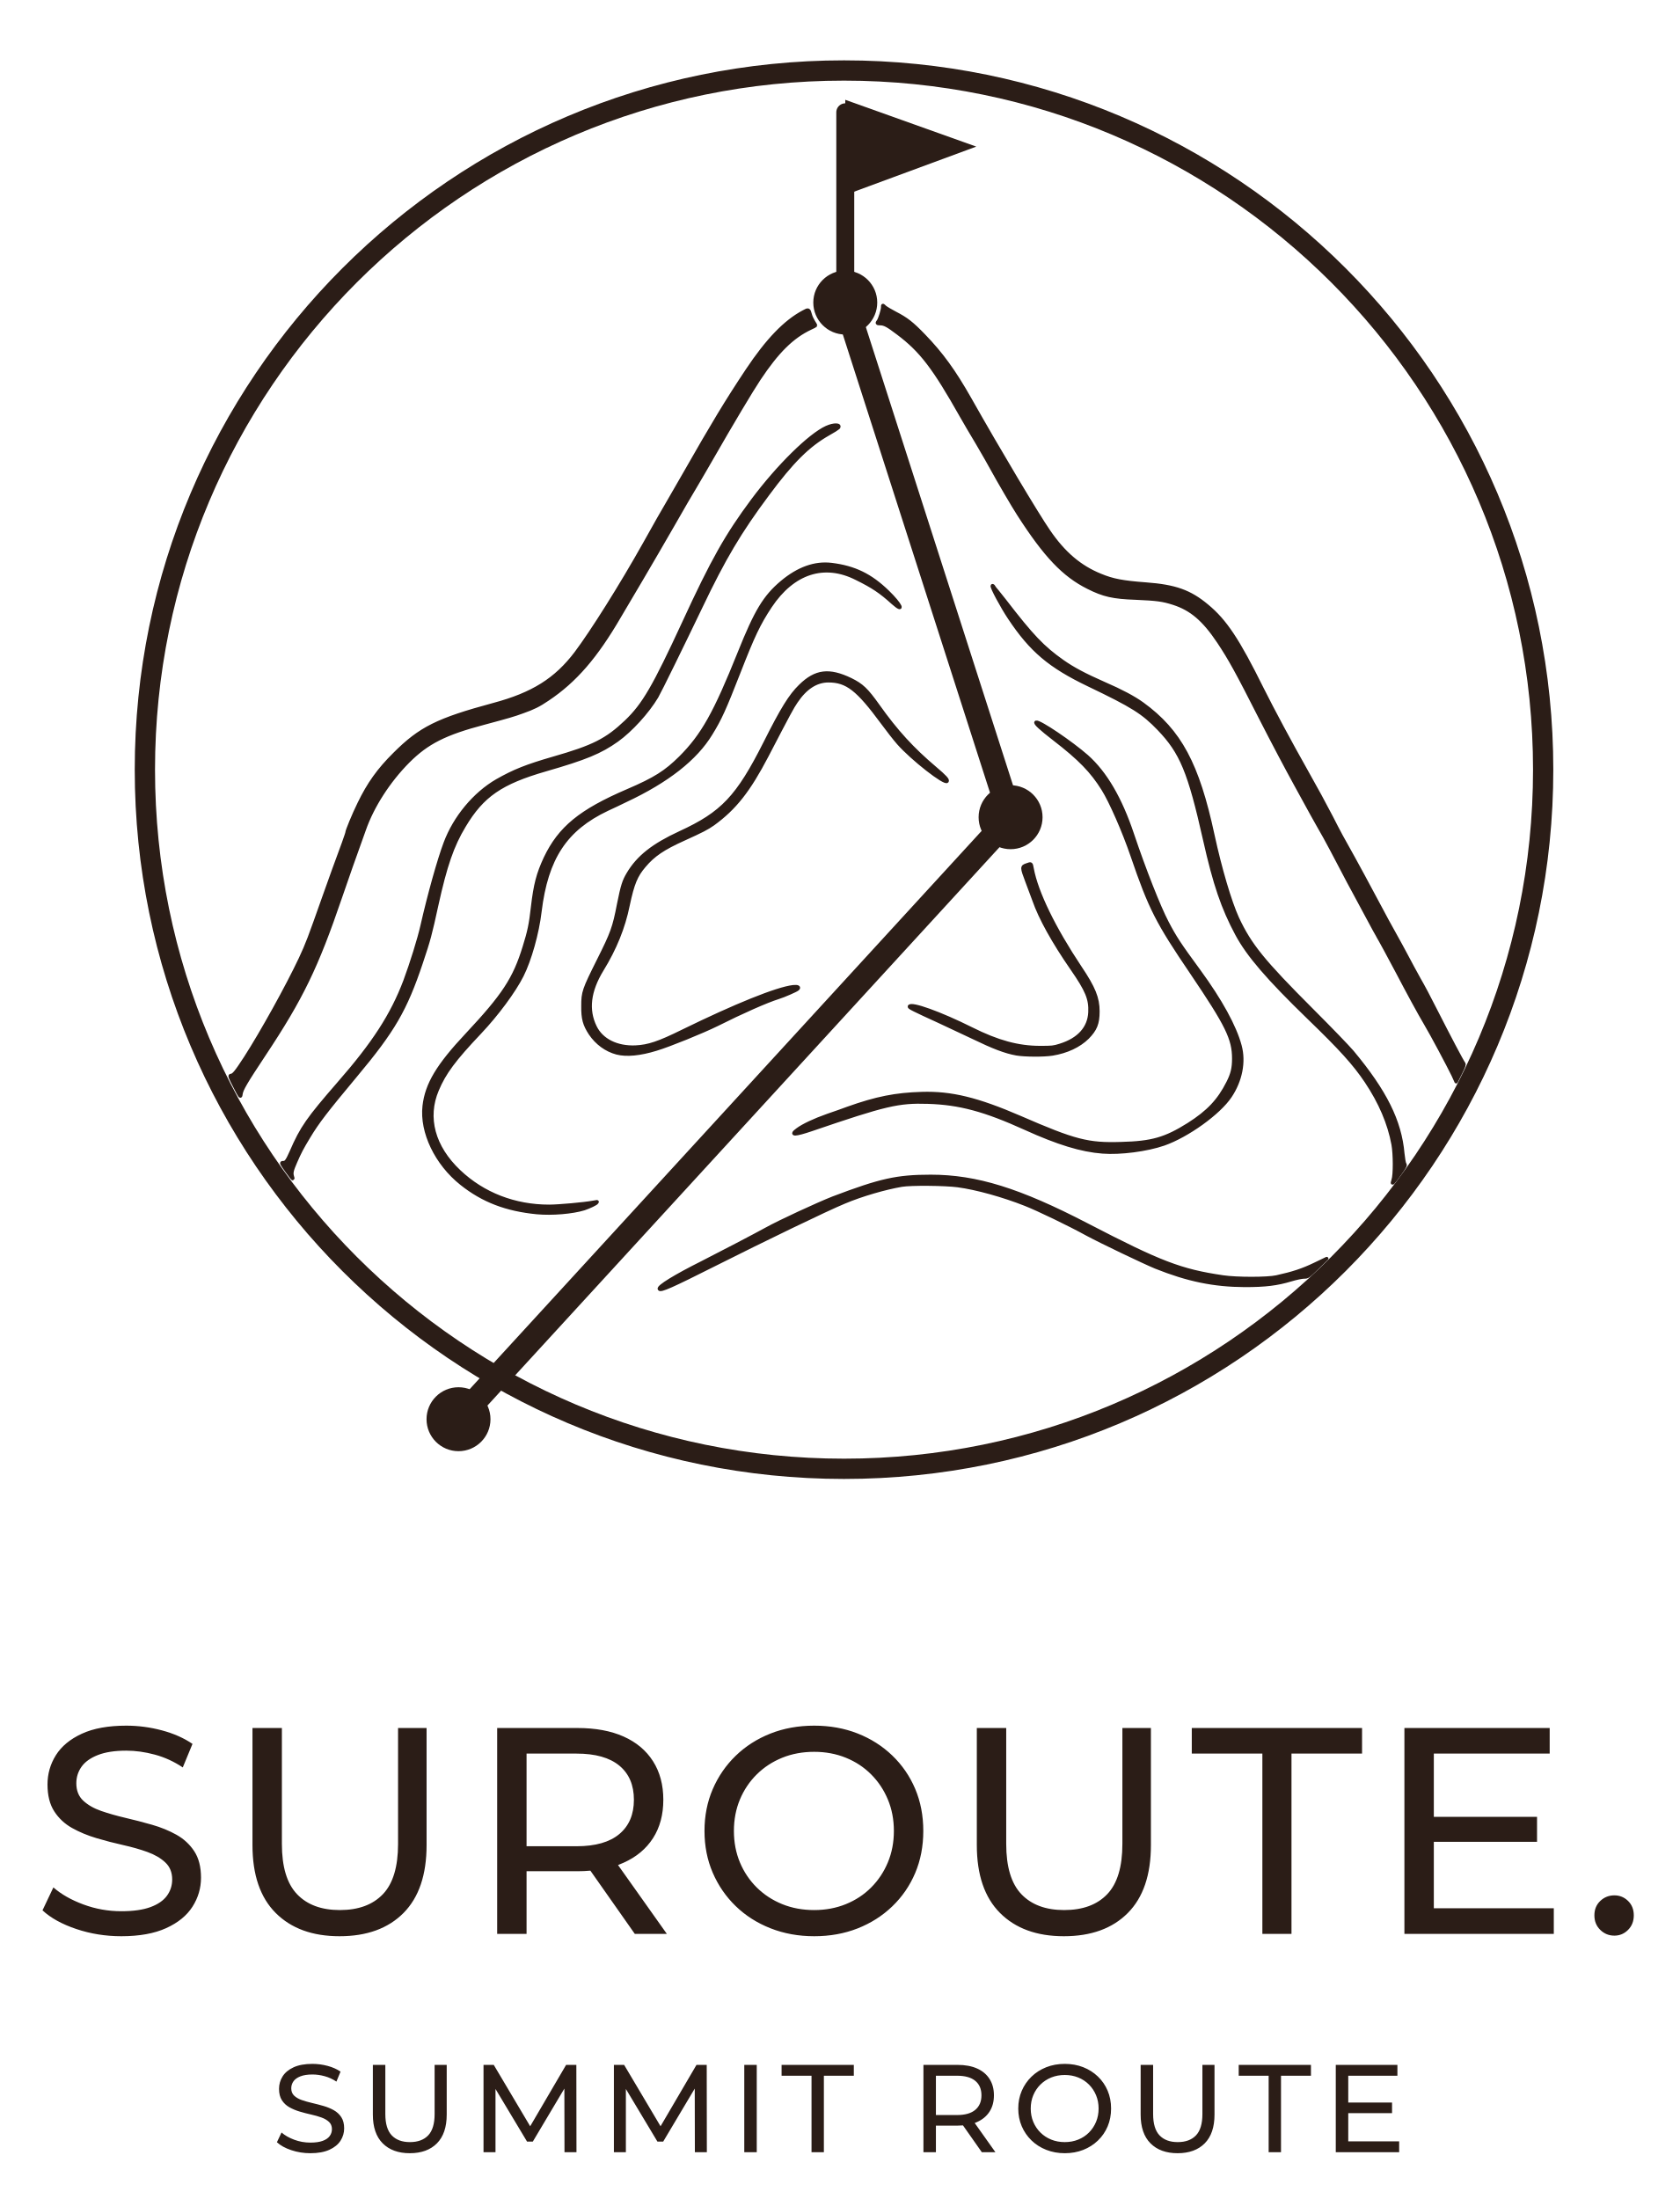
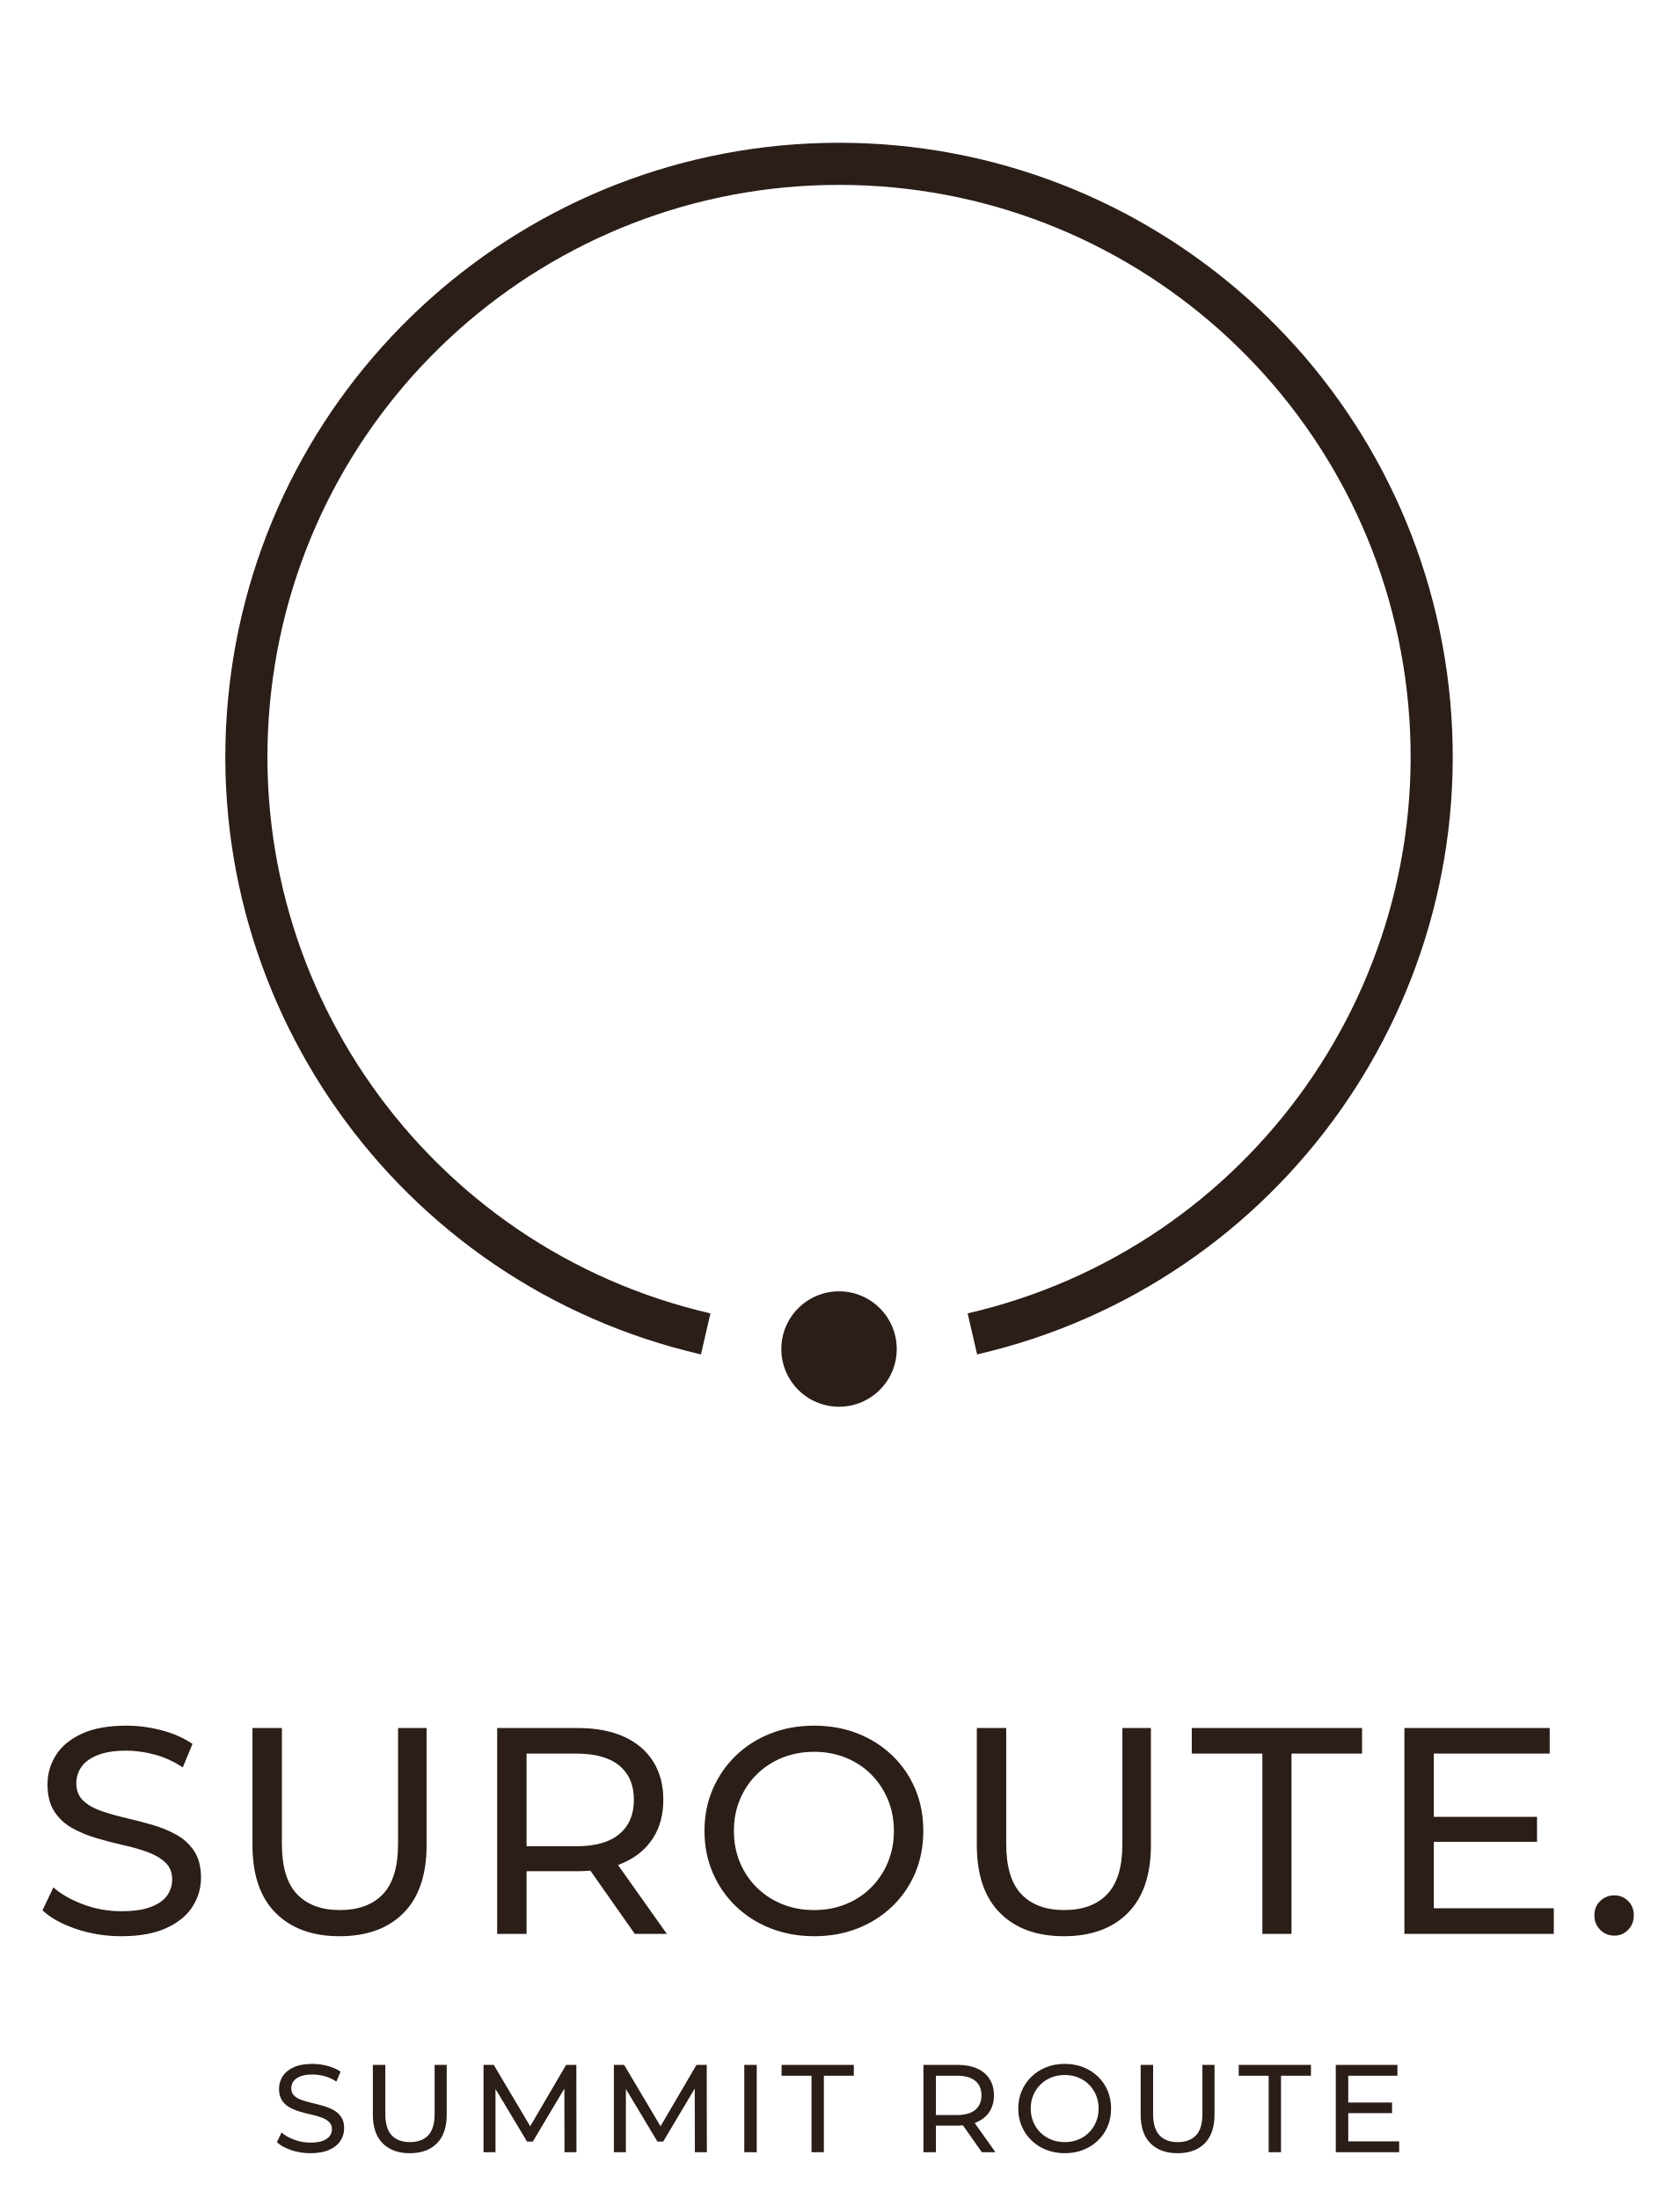
<svg xmlns="http://www.w3.org/2000/svg" viewBox="-3.8 0.0 107.7 141.0" role="img" aria-label="SuRoute · Summit Route">
-   <circle cx="50.32" cy="49.35" r="44.83" fill="none" stroke="#2B1D17" stroke-width="1.30" />
-   <path fill="#2B1D17" fill-rule="evenodd" stroke="#2B1D17" stroke-width="0.22" stroke-linejoin="round" d="M38.48 82.65C38.39 82.51 39.49 81.83 41.23 80.96C42.20 80.47 44.75 79.14 45.34 78.81C46.16 78.35 48.65 77.20 49.62 76.82C52.65 75.67 53.71 75.43 55.88 75.43C58.81 75.43 61.56 76.29 65.88 78.53C70.60 80.98 71.90 81.48 74.62 81.88C75.50 82.01 77.46 82.01 78.05 81.88C79.10 81.65 79.73 81.44 80.50 81.07L81.27 80.70L80.67 81.29C80.06 81.87 80.06 81.88 79.82 81.88C79.68 81.88 79.30 81.96 78.97 82.06C78.07 82.33 77.34 82.42 76.02 82.42C74.04 82.41 72.37 82.07 70.30 81.24C69.55 80.93 66.83 79.63 65.92 79.14C64.76 78.50 62.74 77.53 61.95 77.22C60.51 76.65 58.81 76.18 57.62 76.02C56.79 75.91 54.62 75.89 54.02 75.99C52.96 76.17 51.44 76.61 50.35 77.07C49.25 77.52 45.22 79.47 41.98 81.10C39.26 82.47 38.56 82.78 38.48 82.65ZM30.63 77.75C28.67 77.56 27.17 76.99 25.79 75.89C24.18 74.61 23.21 72.59 23.40 70.92C23.56 69.52 24.28 68.32 26.15 66.33C28.49 63.83 29.19 62.77 29.82 60.72C30.13 59.73 30.23 59.25 30.35 58.17C30.52 56.71 30.70 56.03 31.17 55.02C32.09 53.09 33.42 52.00 36.45 50.70C38.20 49.95 38.89 49.51 39.83 48.58C41.26 47.15 42.05 45.74 43.61 41.85C44.68 39.18 45.23 38.27 46.33 37.34C47.39 36.45 48.46 36.07 49.52 36.20C50.98 36.38 52.02 36.88 53.12 37.95C53.95 38.75 54.23 39.34 53.45 38.65C52.68 37.95 52.16 37.60 51.12 37.09C49.05 36.04 47.05 36.69 45.59 38.88C44.85 40.00 44.49 40.76 43.57 43.12C42.65 45.47 42.38 46.08 41.78 47.05C40.81 48.65 38.99 50.08 36.32 51.33C36.02 51.48 35.49 51.73 35.14 51.89C32.46 53.16 31.24 55.01 30.82 58.45C30.66 59.83 30.17 61.56 29.67 62.55C29.17 63.55 28.05 65.06 26.97 66.20C25.32 67.94 24.69 68.79 24.23 69.89C23.48 71.66 23.99 73.55 25.64 75.11C27.18 76.57 29.20 77.35 31.41 77.35C32.02 77.35 33.66 77.20 34.20 77.10C34.52 77.04 34.51 77.04 34.47 77.10C34.43 77.18 34.00 77.38 33.65 77.50C32.90 77.73 31.61 77.84 30.63 77.75ZM85.53 75.67C85.65 75.33 85.64 73.99 85.53 73.38C85.28 72.03 84.71 70.69 83.80 69.33C83.04 68.20 82.17 67.24 80.11 65.25C77.49 62.71 76.23 61.24 75.51 59.90C74.61 58.22 74.09 56.70 73.45 53.85C72.47 49.48 71.95 48.24 70.51 46.74C69.49 45.68 68.84 45.27 66.00 43.91C63.52 42.72 62.32 41.71 60.93 39.62C60.46 38.92 59.76 37.62 59.83 37.56C59.84 37.54 59.88 37.56 59.91 37.61C59.93 37.66 60.04 37.80 60.14 37.91C60.24 38.03 60.45 38.30 60.61 38.50C62.38 40.80 63.07 41.52 64.33 42.41C65.00 42.88 65.73 43.27 67.00 43.83C68.11 44.31 68.91 44.74 69.45 45.13C71.86 46.88 72.99 48.99 73.97 53.55C74.44 55.72 75.06 57.81 75.54 58.87C76.35 60.60 77.17 61.62 80.35 64.80C81.49 65.94 82.64 67.13 82.91 67.45C85.02 69.98 85.97 71.89 86.15 73.97C86.18 74.27 86.23 74.57 86.27 74.63C86.33 74.72 86.31 74.77 85.97 75.25C85.47 75.95 85.43 75.98 85.53 75.67ZM14.61 75.11C14.21 74.55 14.21 74.55 14.37 74.55C14.54 74.55 14.62 74.43 14.88 73.85C15.55 72.30 15.95 71.74 17.92 69.47C20.16 66.91 21.34 65.09 22.17 62.90C22.59 61.77 23.08 60.20 23.27 59.35C23.72 57.37 24.34 55.15 24.75 54.06C25.36 52.42 26.62 50.90 28.07 50.06C29.16 49.44 29.96 49.12 31.69 48.62C34.24 47.89 35.10 47.46 36.35 46.27C37.48 45.19 38.14 44.05 40.05 39.92C41.89 35.92 42.81 34.30 44.47 32.07C46.09 29.90 48.12 27.90 49.20 27.41C49.66 27.20 50.13 27.21 49.95 27.43C49.91 27.47 49.63 27.65 49.32 27.82C48.02 28.56 46.99 29.58 45.42 31.70C43.63 34.10 42.62 35.81 41.15 38.89C39.97 41.35 38.53 44.29 38.31 44.67C37.72 45.66 36.65 46.83 35.77 47.46C34.69 48.23 33.73 48.62 31.20 49.35C28.32 50.18 27.13 51.00 25.96 52.96C25.20 54.22 24.76 55.50 24.20 58.04C23.78 59.96 23.71 60.23 23.20 61.75C22.20 64.73 21.43 66.07 19.00 68.97C17.10 71.25 16.56 71.95 15.99 72.90C15.56 73.61 15.42 73.88 15.15 74.50C14.91 75.05 14.88 75.20 14.94 75.42C14.97 75.52 14.99 75.60 14.98 75.60C14.97 75.60 14.81 75.38 14.61 75.11ZM66.90 73.86C65.54 73.76 64.02 73.29 61.95 72.35C59.35 71.17 57.72 70.73 55.70 70.67C53.80 70.61 52.99 70.80 48.25 72.42C47.16 72.79 46.83 72.80 47.34 72.43C47.71 72.16 48.40 71.83 49.28 71.52C49.72 71.37 50.29 71.17 50.55 71.07C52.40 70.41 53.63 70.17 55.30 70.12C57.19 70.06 58.87 70.47 61.60 71.65C65.12 73.18 65.96 73.40 68.10 73.33C70.06 73.28 70.93 73.03 72.41 72.10C73.67 71.30 74.36 70.57 74.94 69.42C75.22 68.87 75.31 68.49 75.31 67.88C75.31 66.60 74.88 65.73 72.63 62.40C70.41 59.13 69.96 58.26 68.80 54.87C68.26 53.29 67.42 51.38 66.93 50.60C66.21 49.45 65.45 48.66 63.79 47.38C62.96 46.74 62.53 46.35 62.64 46.31C62.85 46.24 64.90 47.63 65.89 48.50C67.08 49.56 68.04 51.20 68.81 53.50C69.58 55.79 70.51 58.15 71.03 59.14C71.53 60.10 71.81 60.53 73.08 62.26C74.46 64.15 75.38 65.82 75.71 67.06C75.99 68.09 75.75 69.29 75.08 70.29C74.36 71.37 72.34 72.82 70.83 73.35C69.73 73.73 68.03 73.95 66.90 73.86ZM11.26 69.67C10.93 69.03 10.91 68.97 11.01 68.96C11.18 68.95 11.34 68.75 11.94 67.83C12.99 66.20 14.62 63.26 15.46 61.48C15.92 60.49 16.03 60.19 16.97 57.53C17.18 56.95 17.46 56.16 17.60 55.77C18.13 54.35 18.45 53.45 18.45 53.39C18.45 53.28 18.88 52.23 19.23 51.52C19.84 50.26 20.48 49.36 21.50 48.35C23.15 46.70 24.26 46.15 27.85 45.18C30.36 44.51 31.84 43.58 33.13 41.88C34.16 40.51 36.02 37.56 37.55 34.83C38.43 33.26 38.58 32.99 38.90 32.45C39.09 32.13 39.64 31.17 40.14 30.30C41.93 27.16 42.78 25.75 44.11 23.75C45.41 21.80 46.55 20.62 47.72 20.00C48.04 19.82 48.06 19.83 48.15 20.16C48.18 20.29 48.28 20.50 48.36 20.63C48.44 20.75 48.50 20.86 48.50 20.87C48.50 20.88 48.35 20.96 48.17 21.04C47.00 21.59 46.04 22.54 44.87 24.30C44.39 25.02 43.18 27.04 41.77 29.50C41.58 29.84 41.17 30.53 40.88 31.03C40.58 31.52 39.88 32.73 39.31 33.73C38.75 34.71 37.86 36.23 37.35 37.10C36.84 37.97 36.19 39.06 35.92 39.52C34.42 42.10 33.08 43.66 31.31 44.84C30.75 45.22 30.41 45.39 29.70 45.64C29.16 45.84 28.78 45.95 27.25 46.36C24.74 47.02 23.59 47.60 22.37 48.82C21.12 50.08 20.08 51.69 19.55 53.21C19.47 53.44 19.29 53.94 19.15 54.33C18.89 55.05 18.60 55.86 18.02 57.55C16.50 62.01 15.53 64.01 13.14 67.61C11.94 69.42 11.69 69.85 11.65 70.15C11.62 70.37 11.62 70.37 11.26 69.67ZM89.38 68.94C89.08 68.32 88.04 66.36 87.60 65.62C87.23 65.00 86.47 63.60 85.79 62.30C85.42 61.59 84.61 60.10 84.55 60.02C84.53 60.00 84.22 59.41 83.85 58.73C83.48 58.04 83.10 57.33 83.00 57.15C82.90 56.97 82.51 56.25 82.15 55.55C81.79 54.85 81.33 54.00 81.15 53.67C80.96 53.35 80.59 52.67 80.31 52.18C80.04 51.68 79.58 50.85 79.29 50.32C78.68 49.21 77.86 47.66 77.00 45.98C75.54 43.10 75.06 42.23 74.34 41.15C73.39 39.73 72.59 39.05 71.45 38.68C70.76 38.46 70.40 38.41 69.03 38.35C67.58 38.30 66.96 38.16 65.97 37.66C64.41 36.88 63.23 35.64 61.52 32.98C61.17 32.44 60.23 30.83 59.82 30.08C59.69 29.83 59.27 29.10 58.89 28.45C58.50 27.81 58.04 27.01 57.85 26.68C56.09 23.56 55.27 22.49 53.80 21.38C53.10 20.85 52.91 20.75 52.62 20.75C52.43 20.75 52.42 20.72 52.53 20.58C52.62 20.45 52.80 19.88 52.80 19.70C52.80 19.55 52.80 19.55 52.93 19.68C53.01 19.75 53.31 19.93 53.60 20.08C54.32 20.45 54.68 20.73 55.45 21.53C56.57 22.69 57.37 23.79 58.38 25.57C60.30 28.97 62.72 33.02 63.44 34.06C64.41 35.48 65.45 36.36 66.76 36.89C67.55 37.22 68.20 37.34 69.67 37.45C71.56 37.59 72.50 37.93 73.60 38.85C74.76 39.81 75.57 41.02 77.12 44.15C77.83 45.57 78.92 47.60 79.98 49.48C80.62 50.61 81.10 51.50 81.58 52.42C82.02 53.29 82.30 53.81 83.00 55.05C83.32 55.63 83.76 56.44 84.55 57.92C84.91 58.60 85.39 59.49 85.62 59.89C85.85 60.30 86.20 60.94 86.40 61.32C86.60 61.71 86.96 62.36 87.19 62.78C87.43 63.19 87.88 64.04 88.20 64.68C89.17 66.58 89.91 67.99 90.06 68.20C90.10 68.26 90.05 68.40 89.84 68.82L89.57 69.36L89.38 68.94ZM61.38 67.57C60.66 67.44 59.90 67.15 58.58 66.51C57.86 66.17 56.89 65.71 56.43 65.50C54.79 64.75 54.49 64.60 54.51 64.54C54.60 64.29 56.49 64.97 58.49 65.97C60.17 66.81 61.48 67.17 62.90 67.17C63.66 67.17 63.76 67.16 64.17 67.03C65.37 66.66 66.04 65.92 66.09 64.91C66.13 64.05 65.90 63.50 64.93 62.10C63.74 60.38 62.90 58.86 62.51 57.74C62.40 57.43 62.19 56.88 62.05 56.51C61.71 55.61 61.71 55.57 62.04 55.46C62.33 55.36 62.31 55.34 62.38 55.70C62.66 57.22 63.78 59.52 65.46 62.04C66.34 63.35 66.60 64.00 66.60 64.85C66.60 65.63 66.44 66.01 65.93 66.53C65.39 67.06 64.60 67.43 63.68 67.58C63.11 67.67 61.91 67.66 61.38 67.57ZM35.75 67.51C35.07 67.33 34.47 66.89 34.05 66.27C33.68 65.70 33.57 65.33 33.58 64.50C33.58 63.62 33.63 63.47 34.59 61.55C35.45 59.83 35.58 59.49 35.87 57.98C36.11 56.78 36.21 56.48 36.48 56.03C37.12 54.95 38.09 54.19 39.80 53.40C42.52 52.15 43.50 51.12 45.26 47.63C46.35 45.46 46.88 44.60 47.52 43.98C48.50 43.02 49.36 42.91 50.75 43.58C51.46 43.93 51.76 44.21 52.50 45.25C53.67 46.90 54.71 48.03 56.15 49.25C56.80 49.80 56.98 50.00 56.93 50.09C56.80 50.30 54.69 48.65 53.81 47.65C53.58 47.39 53.12 46.80 52.79 46.35C51.20 44.19 50.51 43.65 49.32 43.65C48.54 43.65 47.84 44.10 47.24 45.00C47.00 45.35 46.81 45.70 45.38 48.45C44.21 50.69 43.32 51.82 41.93 52.83C41.53 53.11 41.22 53.27 40.05 53.80C38.72 54.40 38.10 54.82 37.51 55.52C36.98 56.14 36.77 56.64 36.47 58.05C36.18 59.48 35.63 60.83 34.80 62.18C33.97 63.54 33.82 64.75 34.36 65.85C34.78 66.71 35.76 67.19 36.95 67.14C37.78 67.10 38.44 66.88 39.98 66.12C43.35 64.47 46.02 63.39 47.06 63.27C47.35 63.24 47.48 63.30 47.34 63.42C47.27 63.49 46.45 63.85 46.12 63.95C45.35 64.19 43.75 64.90 42.18 65.69C41.27 66.14 39.11 67.02 38.27 67.27C37.23 67.59 36.37 67.67 35.75 67.51Z" />
-   <path d="M25.6 91L61 52.4L50.4 19.4" fill="none" stroke="#2B1D17" stroke-width="1.55" stroke-linecap="round" stroke-linejoin="round" />
-   <path d="M50.4 19.4V7.2" stroke="#2B1D17" stroke-width="1.15" stroke-linecap="round" />
-   <path fill="#2B1D17" d="M50.4 6.4L58.8 9.4L50.4 12.5Z" />
-   <circle fill="#2B1D17" cx="25.6" cy="91" r="2.05" />
-   <circle fill="#2B1D17" cx="61" cy="52.4" r="2.05" />
-   <circle fill="#2B1D17" cx="50.4" cy="19.4" r="2.05" />
+   <path d="M41.45 85.53A38 38 0 1 1 58.55 85.53" fill="none" stroke="#2B1D17" stroke-width="2.7" />
+   <circle cx="50" cy="86.50" r="3.7" fill="#2B1D17" />
  <g fill="#2B1D17">
    <path d="M3.979 124.151Q2.471 124.151 1.094 123.689Q-0.283 123.227 -1.075 122.491L-0.377 121.021Q0.377 121.681 1.547 122.114Q2.716 122.548 3.979 122.548Q5.129 122.548 5.846 122.284Q6.563 122.02 6.902 121.558Q7.241 121.096 7.241 120.511Q7.241 119.833 6.798 119.418Q6.355 119.003 5.648 118.748Q4.941 118.494 4.092 118.305Q3.244 118.117 2.386 117.862Q1.528 117.607 0.821 117.211Q0.113 116.815 -0.32 116.146Q-0.754 115.477 -0.754 114.421Q-0.754 113.402 -0.217 112.544Q0.321 111.686 1.443 111.168Q2.565 110.649 4.3 110.649Q5.45 110.649 6.581 110.951Q7.713 111.253 8.543 111.818L7.92 113.327Q7.072 112.761 6.129 112.507Q5.186 112.252 4.3 112.252Q3.187 112.252 2.471 112.535Q1.754 112.818 1.424 113.289Q1.094 113.761 1.094 114.345Q1.094 115.043 1.537 115.458Q1.98 115.873 2.687 116.118Q3.395 116.363 4.243 116.561Q5.092 116.759 5.95 117.004Q6.808 117.249 7.515 117.645Q8.222 118.041 8.656 118.701Q9.089 119.361 9.089 120.398Q9.089 121.398 8.543 122.256Q7.996 123.114 6.855 123.632Q5.714 124.151 3.979 124.151ZM17.971 124.151Q15.369 124.151 13.879 122.661Q12.389 121.171 12.389 118.305V110.8H14.275V118.23Q14.275 120.436 15.246 121.454Q16.217 122.473 17.99 122.473Q19.781 122.473 20.753 121.454Q21.724 120.436 21.724 118.23V110.8H23.553V118.305Q23.553 121.171 22.073 122.661Q20.592 124.151 17.971 124.151ZM28.079 124.0V110.8H33.227Q34.961 110.8 36.187 111.347Q37.413 111.894 38.073 112.931Q38.733 113.968 38.733 115.401Q38.733 116.834 38.073 117.862Q37.413 118.89 36.187 119.437Q36.017 119.512 35.829 119.587L38.959 124.0H36.904L34.056 119.946Q33.66 119.983 33.227 119.983H29.964V124.0ZM29.964 118.381H33.17Q34.98 118.381 35.914 117.598Q36.847 116.815 36.847 115.401Q36.847 113.987 35.914 113.214Q34.98 112.441 33.17 112.441H29.964ZM48.407 124.151Q46.898 124.151 45.606 123.642Q44.315 123.133 43.372 122.218Q42.429 121.303 41.901 120.078Q41.373 118.852 41.373 117.4Q41.373 115.948 41.901 114.722Q42.429 113.497 43.372 112.582Q44.315 111.667 45.597 111.158Q46.879 110.649 48.407 110.649Q49.915 110.649 51.188 111.149Q52.461 111.649 53.413 112.563Q54.365 113.478 54.884 114.703Q55.403 115.929 55.403 117.4Q55.403 118.871 54.884 120.097Q54.365 121.322 53.413 122.237Q52.461 123.151 51.188 123.651Q49.915 124.151 48.407 124.151ZM48.407 122.473Q49.5 122.473 50.434 122.095Q51.367 121.718 52.055 121.03Q52.744 120.342 53.13 119.418Q53.517 118.494 53.517 117.4Q53.517 116.306 53.13 115.382Q52.744 114.458 52.055 113.77Q51.367 113.082 50.434 112.705Q49.5 112.327 48.407 112.327Q47.294 112.327 46.361 112.705Q45.427 113.082 44.729 113.77Q44.032 114.458 43.645 115.382Q43.259 116.306 43.259 117.4Q43.259 118.494 43.645 119.418Q44.032 120.342 44.729 121.03Q45.427 121.718 46.361 122.095Q47.294 122.473 48.407 122.473ZM64.416 124.151Q61.814 124.151 60.324 122.661Q58.835 121.171 58.835 118.305V110.8H60.72V118.23Q60.72 120.436 61.691 121.454Q62.663 122.473 64.435 122.473Q66.227 122.473 67.198 121.454Q68.169 120.436 68.169 118.23V110.8H69.998V118.305Q69.998 121.171 68.518 122.661Q67.037 124.151 64.416 124.151ZM77.145 124.0V112.441H72.619V110.8H83.537V112.441H79.012V124.0ZM88.139 122.359H95.832V124.0H86.253V110.8H95.568V112.441H88.139V116.495H94.757V118.098H88.139ZM99.717 124.113Q99.189 124.113 98.812 123.745Q98.435 123.378 98.435 122.812Q98.435 122.246 98.812 121.888Q99.189 121.53 99.717 121.53Q100.226 121.53 100.594 121.888Q100.961 122.246 100.961 122.812Q100.961 123.378 100.594 123.745Q100.226 124.113 99.717 124.113Z" />
    <path d="M16.1 138.064Q15.46 138.064 14.876 137.868Q14.292 137.672 13.956 137.36L14.252 136.736Q14.572 137.016 15.068 137.2Q15.564 137.384 16.1 137.384Q16.588 137.384 16.892 137.272Q17.196 137.16 17.34 136.964Q17.484 136.768 17.484 136.52Q17.484 136.232 17.296 136.056Q17.108 135.88 16.808 135.772Q16.508 135.664 16.148 135.584Q15.788 135.504 15.424 135.396Q15.06 135.288 14.76 135.12Q14.46 134.952 14.276 134.668Q14.092 134.384 14.092 133.936Q14.092 133.504 14.32 133.14Q14.548 132.776 15.024 132.556Q15.5 132.336 16.236 132.336Q16.724 132.336 17.204 132.464Q17.684 132.592 18.036 132.832L17.772 133.472Q17.412 133.232 17.012 133.124Q16.612 133.016 16.236 133.016Q15.764 133.016 15.46 133.136Q15.156 133.256 15.016 133.456Q14.876 133.656 14.876 133.904Q14.876 134.2 15.064 134.376Q15.252 134.552 15.552 134.656Q15.852 134.76 16.212 134.844Q16.572 134.928 16.936 135.032Q17.3 135.136 17.6 135.304Q17.9 135.472 18.084 135.752Q18.268 136.032 18.268 136.472Q18.268 136.896 18.036 137.26Q17.804 137.624 17.32 137.844Q16.836 138.064 16.1 138.064ZM22.476 138.064Q21.372 138.064 20.74 137.432Q20.108 136.8 20.108 135.584V132.4H20.908V135.552Q20.908 136.488 21.32 136.92Q21.732 137.352 22.484 137.352Q23.244 137.352 23.656 136.92Q24.068 136.488 24.068 135.552V132.4H24.844V135.584Q24.844 136.8 24.216 137.432Q23.588 138.064 22.476 138.064ZM27.204 138.0V132.4H27.86L30.196 136.336L32.5 132.4H33.156L33.164 138.0H32.396L32.388 133.92L30.364 137.32H29.996L27.972 133.944V138.0ZM35.564 138.0V132.4H36.22L38.556 136.336L40.86 132.4H41.516L41.524 138.0H40.756L40.748 133.92L38.724 137.32H38.356L36.332 133.944V138.0ZM43.924 138.0V132.4H44.724V138.0ZM48.236 138.0V133.096H46.316V132.4H50.948V133.096H49.028V138.0ZM55.412 138.0V132.4H57.596Q58.332 132.4 58.852 132.632Q59.372 132.864 59.652 133.304Q59.932 133.744 59.932 134.352Q59.932 134.96 59.652 135.396Q59.372 135.832 58.852 136.064Q58.78 136.096 58.7 136.128L60.028 138.0H59.156L57.948 136.28Q57.78 136.296 57.596 136.296H56.212V138.0ZM56.212 135.616H57.572Q58.34 135.616 58.736 135.284Q59.132 134.952 59.132 134.352Q59.132 133.752 58.736 133.424Q58.34 133.096 57.572 133.096H56.212ZM64.476 138.064Q63.836 138.064 63.288 137.848Q62.74 137.632 62.34 137.244Q61.94 136.856 61.716 136.336Q61.492 135.816 61.492 135.2Q61.492 134.584 61.716 134.064Q61.94 133.544 62.34 133.156Q62.74 132.768 63.284 132.552Q63.828 132.336 64.476 132.336Q65.116 132.336 65.656 132.548Q66.196 132.76 66.6 133.148Q67.004 133.536 67.224 134.056Q67.444 134.576 67.444 135.2Q67.444 135.824 67.224 136.344Q67.004 136.864 66.6 137.252Q66.196 137.64 65.656 137.852Q65.116 138.064 64.476 138.064ZM64.476 137.352Q64.94 137.352 65.336 137.192Q65.732 137.032 66.024 136.74Q66.316 136.448 66.48 136.056Q66.644 135.664 66.644 135.2Q66.644 134.736 66.48 134.344Q66.316 133.952 66.024 133.66Q65.732 133.368 65.336 133.208Q64.94 133.048 64.476 133.048Q64.004 133.048 63.608 133.208Q63.212 133.368 62.916 133.66Q62.62 133.952 62.456 134.344Q62.292 134.736 62.292 135.2Q62.292 135.664 62.456 136.056Q62.62 136.448 62.916 136.74Q63.212 137.032 63.608 137.192Q64.004 137.352 64.476 137.352ZM71.708 138.064Q70.604 138.064 69.972 137.432Q69.34 136.8 69.34 135.584V132.4H70.14V135.552Q70.14 136.488 70.552 136.92Q70.964 137.352 71.716 137.352Q72.476 137.352 72.888 136.92Q73.3 136.488 73.3 135.552V132.4H74.076V135.584Q74.076 136.8 73.448 137.432Q72.82 138.064 71.708 138.064ZM77.548 138.0V133.096H75.628V132.4H80.26V133.096H78.34V138.0ZM82.652 137.304H85.916V138.0H81.852V132.4H85.804V133.096H82.652V134.816H85.46V135.496H82.652Z" />
  </g>
</svg>
